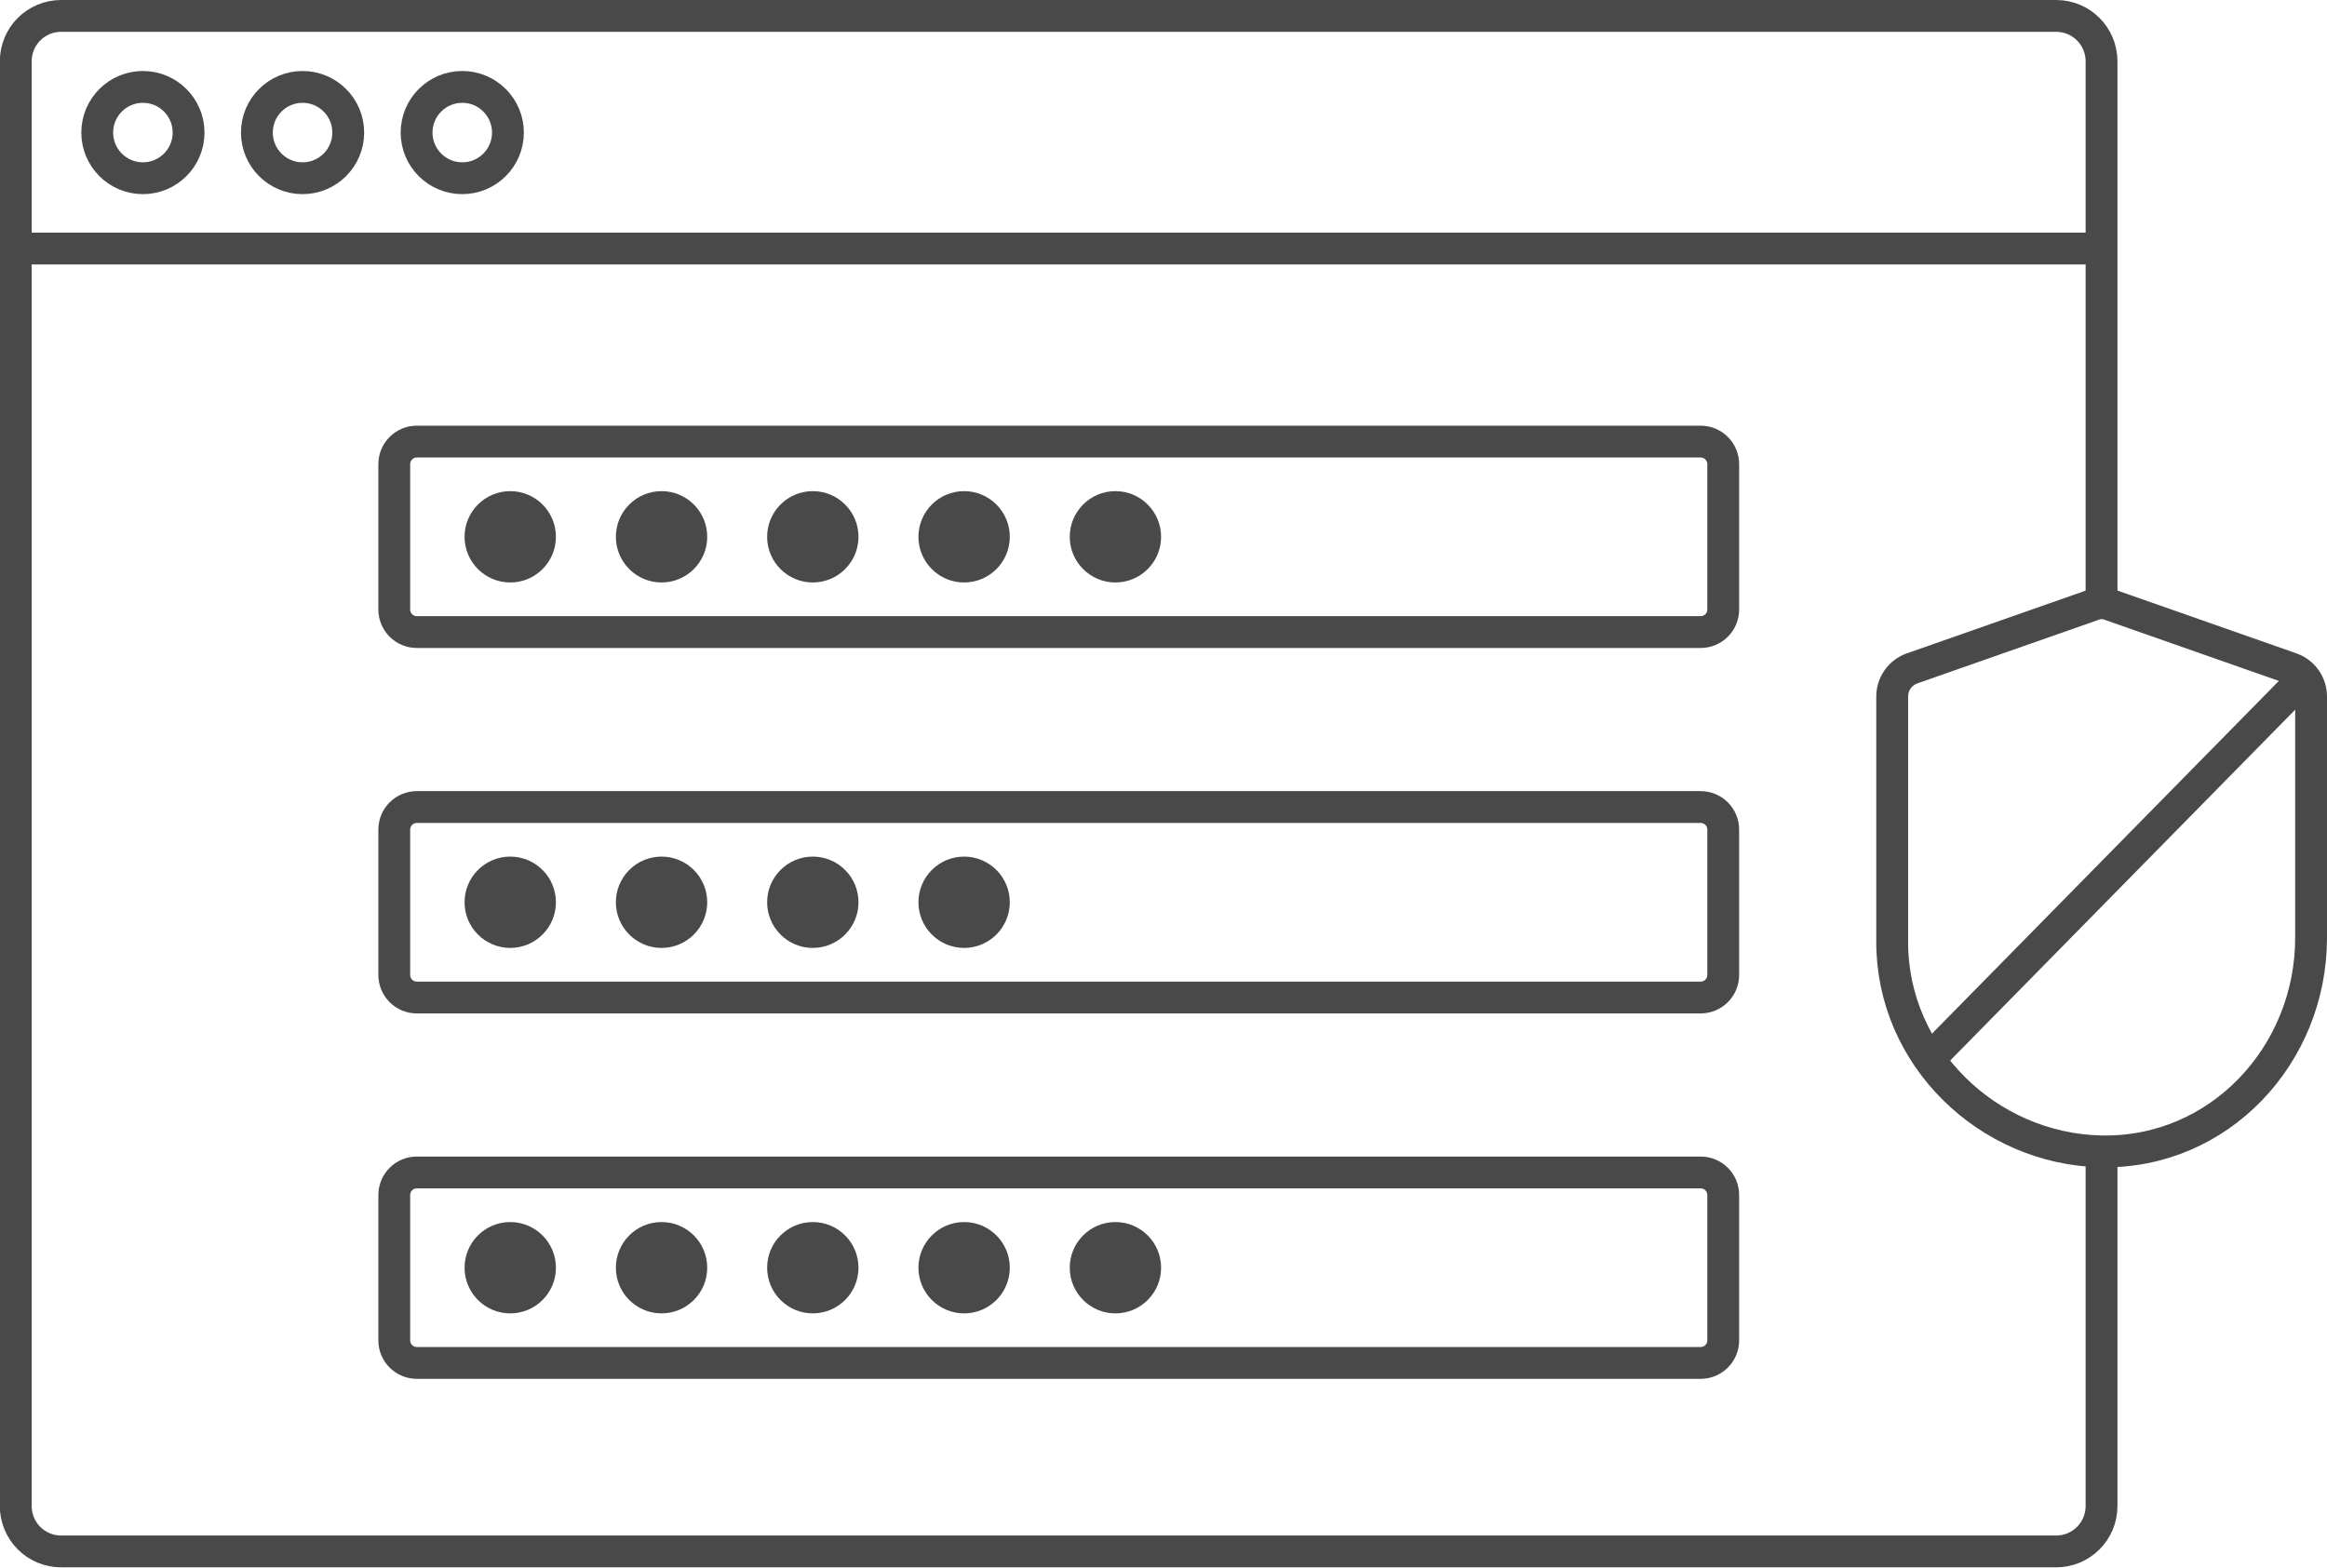
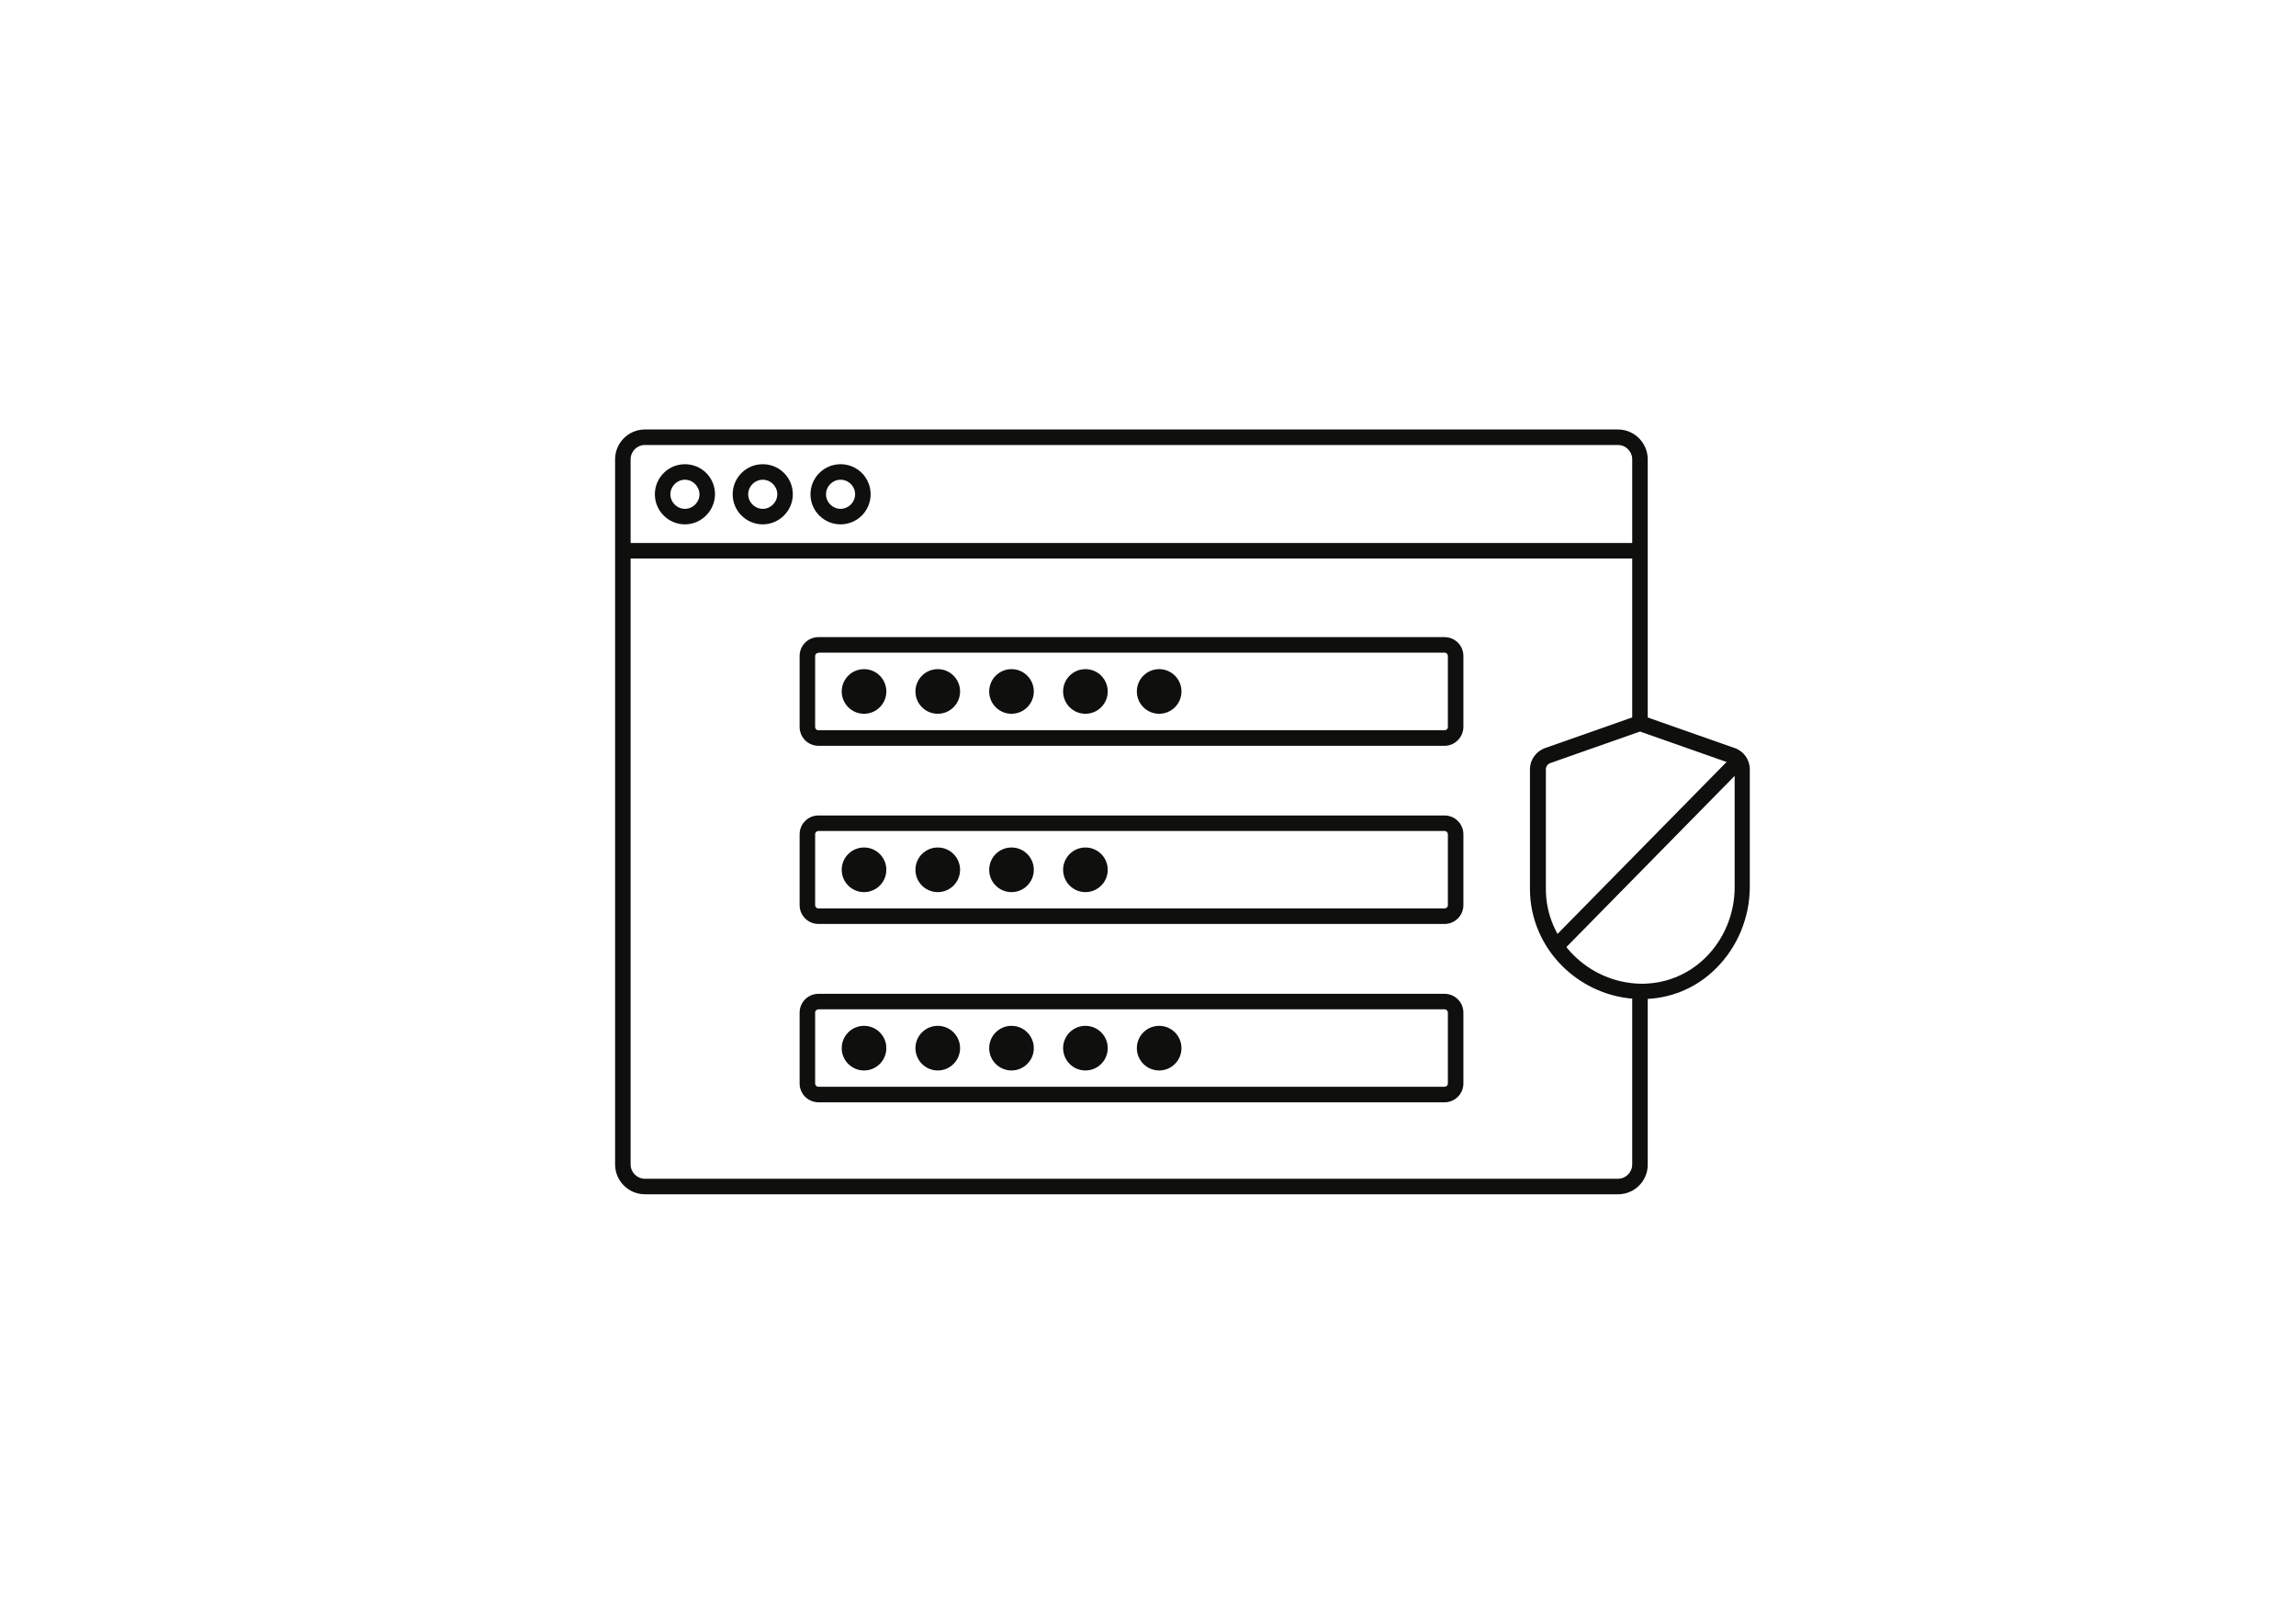
- <svg xmlns="http://www.w3.org/2000/svg" id="sichere_eingabe" data-name="sichere eingabe" viewBox="0 0 584.89 394.05">
-   <defs>
-     <style>.cls-1{fill:none;stroke:#494949;stroke-miterlimit:10;stroke-width:8px;}.cls-2{fill:#494949;}</style>
-   </defs>
-   <path class="cls-1" d="M845.26,510.83V600a11.4,11.4,0,0,1-11.4,11.4H332.43A11.4,11.4,0,0,1,321,600V236.75a11.4,11.4,0,0,1,11.4-11.4H833.86a11.4,11.4,0,0,1,11.4,11.4V373.32" transform="translate(-317.04 -221.35)" />
-   <line class="cls-1" x1="4" y1="62.49" x2="528.22" y2="62.49" />
-   <circle class="cls-1" cx="35.92" cy="33.33" r="11.48" />
-   <circle class="cls-1" cx="76.05" cy="33.33" r="11.48" />
-   <circle class="cls-1" cx="116.19" cy="33.33" r="11.48" />
-   <circle class="cls-2" cx="128.25" cy="134.96" r="11.48" />
-   <circle class="cls-2" cx="166.28" cy="134.96" r="11.48" />
-   <circle class="cls-2" cx="204.3" cy="134.96" r="11.48" />
-   <circle class="cls-2" cx="242.33" cy="134.96" r="11.48" />
-   <circle class="cls-2" cx="128.25" cy="226.84" r="11.48" />
-   <circle class="cls-2" cx="166.28" cy="226.84" r="11.48" />
-   <circle class="cls-2" cx="204.3" cy="226.84" r="11.48" />
-   <circle class="cls-2" cx="242.33" cy="226.84" r="11.48" />
-   <circle class="cls-2" cx="280.36" cy="134.96" r="11.48" />
-   <circle class="cls-2" cx="128.25" cy="318.72" r="11.48" />
-   <circle class="cls-2" cx="166.28" cy="318.72" r="11.48" />
-   <circle class="cls-2" cx="204.3" cy="318.72" r="11.48" />
-   <circle class="cls-2" cx="242.33" cy="318.72" r="11.48" />
-   <circle class="cls-2" cx="280.36" cy="318.72" r="11.48" />
-   <rect class="cls-1" x="99.1" y="111.02" width="334.03" height="47.89" rx="5.67" ry="5.67" />
-   <rect class="cls-1" x="99.1" y="202.9" width="334.03" height="47.89" rx="5.67" ry="5.67" />
-   <rect class="cls-1" x="99.1" y="294.77" width="334.03" height="47.89" rx="5.67" ry="5.67" />
-   <path class="cls-1" d="M845.26,510.82c29.53.56,52.67-24.17,52.67-53.7V396.47a7.5,7.5,0,0,0-5-7.08l-45.8-16.07a5.58,5.58,0,0,0-3.69,0l-45.8,16.07a7.5,7.5,0,0,0-5,7.08v61.68C792.59,486.9,816.64,510.27,845.26,510.82Z" transform="translate(-317.04 -221.35)" />
-   <line class="cls-1" x1="484.91" y1="266.28" x2="579.62" y2="169.95" />
+ <svg xmlns="http://www.w3.org/2000/svg" version="1.1" id="sichere_eingabe" x="0px" y="0px" viewBox="0 0 1183.3 836.8" style="enable-background:new 0 0 1183.3 836.8;" xml:space="preserve">
+   <style type="text/css">
+ 	.st0{fill:#0F0F0E;}
+ </style>
+   <g>
+     <path class="st0" d="M833.9,615.4H332.4c-8.5,0-15.4-6.9-15.4-15.4V236.7c0-8.5,6.9-15.4,15.4-15.4h501.4c8.5,0,15.4,6.9,15.4,15.4   v136.6h-8V236.7c0-4.1-3.3-7.4-7.4-7.4H332.4c-4.1,0-7.4,3.3-7.4,7.4V600c0,4.1,3.3,7.4,7.4,7.4h501.4c4.1,0,7.4-3.3,7.4-7.4v-89.2   h8V600C849.3,608.5,842.4,615.4,833.9,615.4z" />
+   </g>
+   <g>
+     <rect x="321" y="279.8" class="st0" width="524.2" height="8" />
+   </g>
+   <g>
+     <path class="st0" d="M353,270.2c-8.5,0-15.5-6.9-15.5-15.5c0-8.5,6.9-15.5,15.5-15.5s15.5,6.9,15.5,15.5   C368.4,263.2,361.5,270.2,353,270.2z M353,247.2c-4.1,0-7.5,3.4-7.5,7.5c0,4.1,3.4,7.5,7.5,7.5c4.1,0,7.5-3.4,7.5-7.5   C360.4,250.6,357.1,247.2,353,247.2z" />
+   </g>
+   <g>
+     <path class="st0" d="M393.1,270.2c-8.5,0-15.5-6.9-15.5-15.5c0-8.5,6.9-15.5,15.5-15.5s15.5,6.9,15.5,15.5   C408.6,263.2,401.6,270.2,393.1,270.2z M393.1,247.2c-4.1,0-7.5,3.4-7.5,7.5c0,4.1,3.4,7.5,7.5,7.5c4.1,0,7.5-3.4,7.5-7.5   C400.6,250.6,397.2,247.2,393.1,247.2z" />
+   </g>
+   <g>
+     <path class="st0" d="M433.2,270.2c-8.5,0-15.5-6.9-15.5-15.5c0-8.5,6.9-15.5,15.5-15.5s15.5,6.9,15.5,15.5   C448.7,263.2,441.8,270.2,433.2,270.2z M433.2,247.2c-4.1,0-7.5,3.4-7.5,7.5c0,4.1,3.4,7.5,7.5,7.5c4.1,0,7.5-3.4,7.5-7.5   C440.7,250.6,437.4,247.2,433.2,247.2z" />
+   </g>
+   <circle class="st0" cx="445.3" cy="356.3" r="11.5" />
+   <circle class="st0" cx="483.3" cy="356.3" r="11.5" />
+   <circle class="st0" cx="521.3" cy="356.3" r="11.5" />
+   <circle class="st0" cx="559.4" cy="356.3" r="11.5" />
+   <circle class="st0" cx="445.3" cy="448.2" r="11.5" />
+   <circle class="st0" cx="483.3" cy="448.2" r="11.5" />
+   <circle class="st0" cx="521.3" cy="448.2" r="11.5" />
+   <circle class="st0" cx="559.4" cy="448.2" r="11.5" />
+   <circle class="st0" cx="597.4" cy="356.3" r="11.5" />
+   <circle class="st0" cx="445.3" cy="540.1" r="11.5" />
+   <circle class="st0" cx="483.3" cy="540.1" r="11.5" />
+   <circle class="st0" cx="521.3" cy="540.1" r="11.5" />
+   <circle class="st0" cx="559.4" cy="540.1" r="11.5" />
+   <circle class="st0" cx="597.4" cy="540.1" r="11.5" />
+   <g>
+     <path class="st0" d="M744.5,384.3H421.8c-5.3,0-9.7-4.3-9.7-9.7V338c0-5.3,4.3-9.7,9.7-9.7h322.7c5.3,0,9.7,4.3,9.7,9.7v36.5   C754.2,379.9,749.8,384.3,744.5,384.3z M421.8,336.4c-0.9,0-1.7,0.7-1.7,1.7v36.5c0,0.9,0.7,1.7,1.7,1.7h322.7   c0.9,0,1.7-0.7,1.7-1.7V338c0-0.9-0.7-1.7-1.7-1.7H421.8z" />
+   </g>
+   <g>
+     <path class="st0" d="M744.5,476.1H421.8c-5.3,0-9.7-4.3-9.7-9.7v-36.5c0-5.3,4.3-9.7,9.7-9.7h322.7c5.3,0,9.7,4.3,9.7,9.7v36.5   C754.2,471.8,749.8,476.1,744.5,476.1z M421.8,428.2c-0.9,0-1.7,0.7-1.7,1.7v36.5c0,0.9,0.7,1.7,1.7,1.7h322.7   c0.9,0,1.7-0.7,1.7-1.7v-36.5c0-0.9-0.7-1.7-1.7-1.7H421.8z" />
+   </g>
+   <g>
+     <path class="st0" d="M744.5,568H421.8c-5.3,0-9.7-4.3-9.7-9.7v-36.5c0-5.3,4.3-9.7,9.7-9.7h322.7c5.3,0,9.7,4.3,9.7,9.7v36.5   C754.2,563.7,749.8,568,744.5,568z M421.8,520.1c-0.9,0-1.7,0.7-1.7,1.7v36.5c0,0.9,0.7,1.7,1.7,1.7h322.7c0.9,0,1.7-0.7,1.7-1.7   v-36.5c0-0.9-0.7-1.7-1.7-1.7H421.8z" />
+   </g>
+   <g>
+     <path class="st0" d="M846.2,514.8c-0.4,0-0.7,0-1.1,0c-31.2-0.6-56.6-26-56.6-56.7v-61.7c0-4.9,3.1-9.2,7.7-10.9l45.8-16.1   c2-0.7,4.3-0.7,6.3,0l45.8,16.1c4.6,1.6,7.7,6,7.7,10.9v60.6c0,15.8-6.4,31.1-17.4,42C874.1,509.3,860.6,514.8,846.2,514.8z    M845.3,377c-0.2,0-0.4,0-0.5,0.1l-45.8,16.1c-1.4,0.5-2.3,1.8-2.3,3.3v61.7c0,26.3,21.9,48.1,48.7,48.7l0,0   c12.5,0.2,24.5-4.5,33.5-13.4c9.6-9.4,15.1-22.6,15.1-36.3v-60.6c0-1.5-0.9-2.8-2.3-3.3l-45.8-16.1C845.6,377,845.4,377,845.3,377z   " />
+   </g>
+   <g>
+     <rect x="781.8" y="435.5" transform="matrix(0.7012 -0.713 0.713 0.7012 -59.5386 736.8823)" class="st0" width="135.1" height="8" />
+   </g>
</svg>
